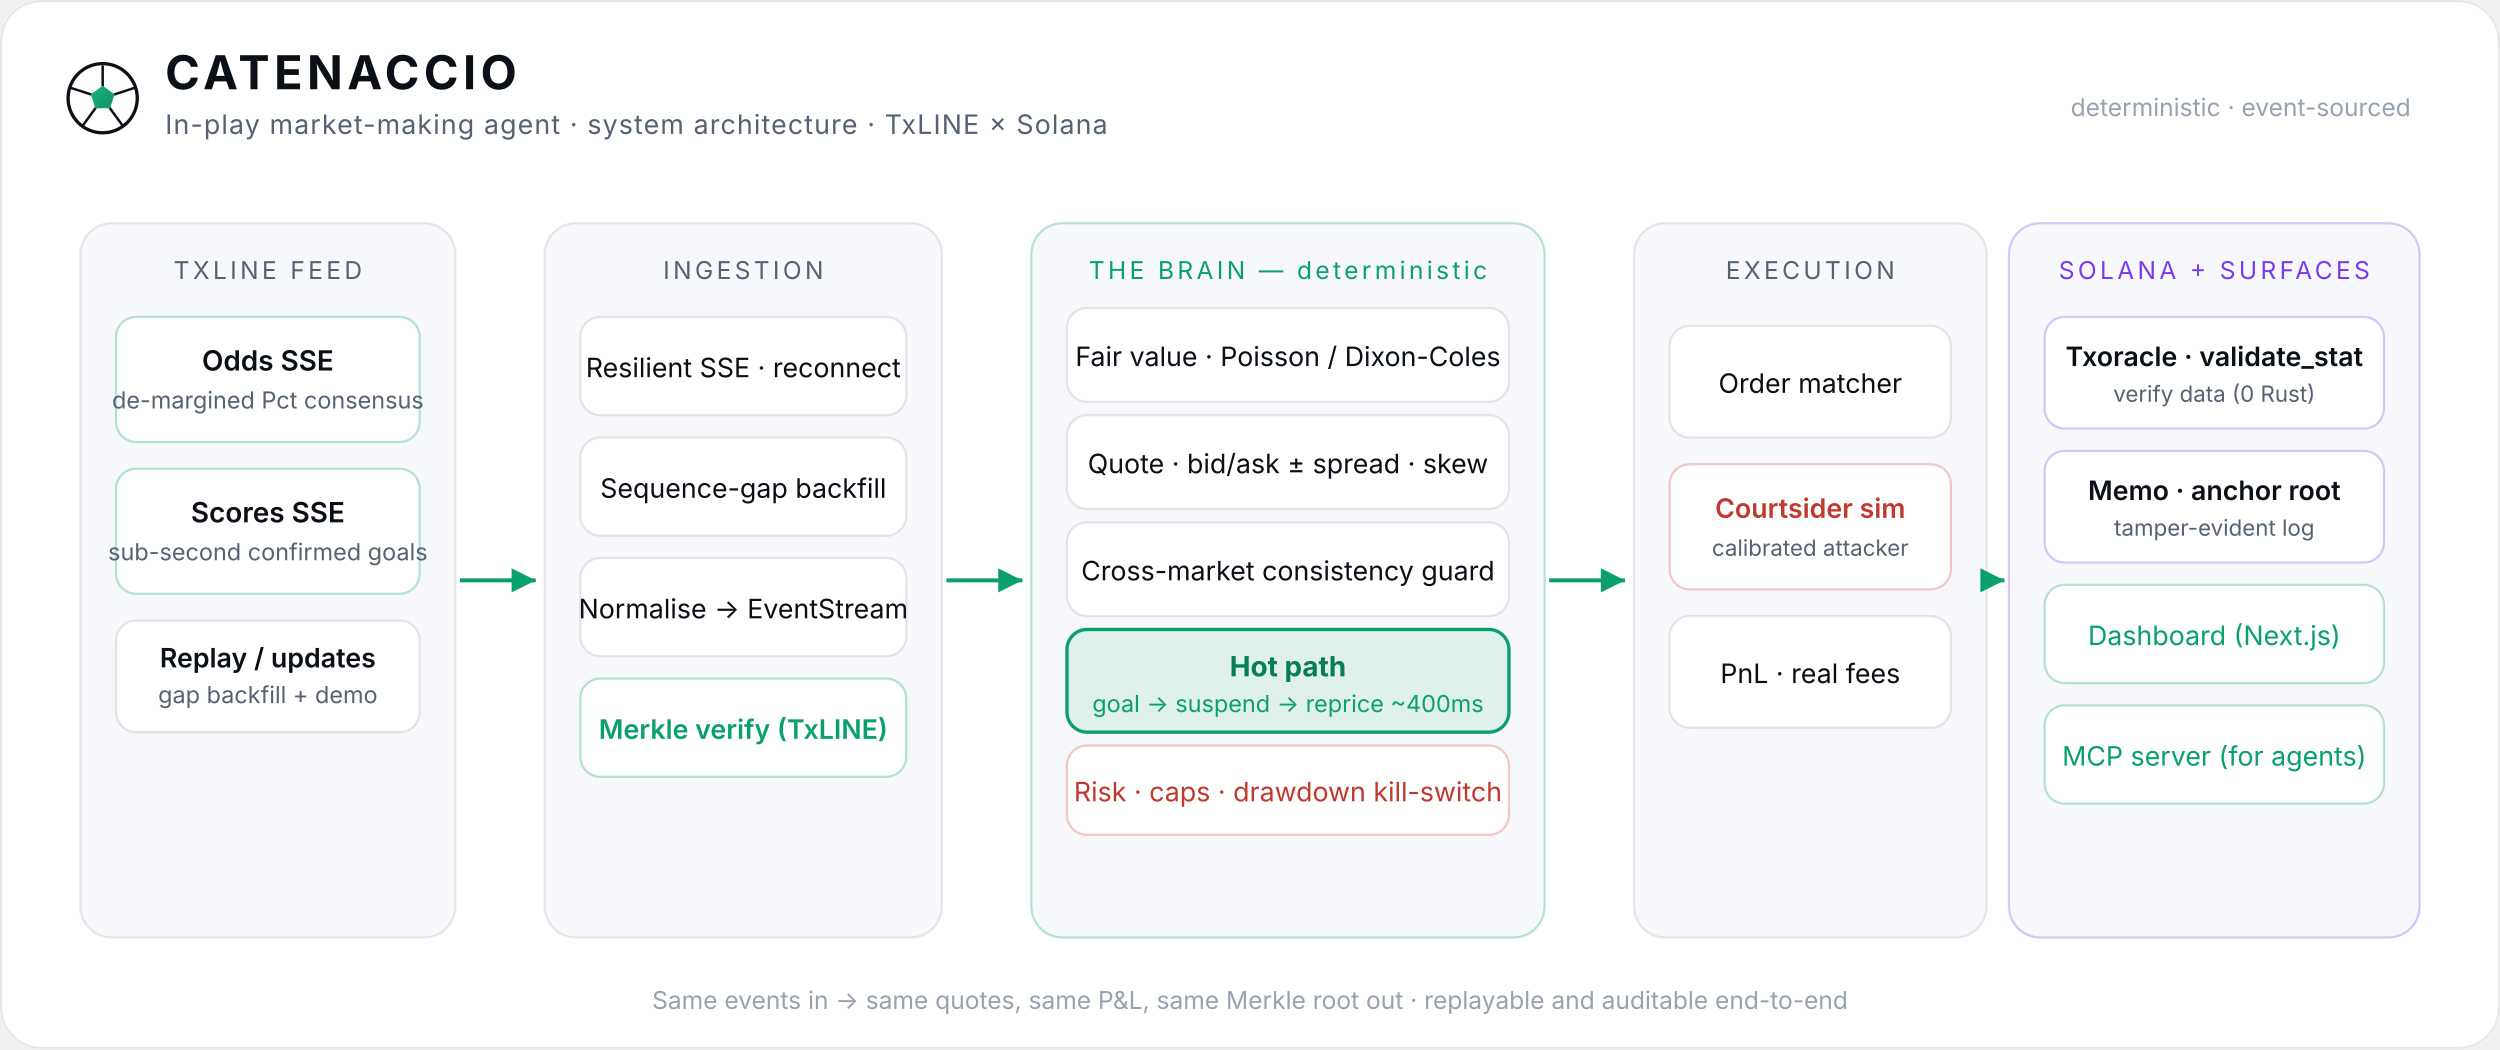
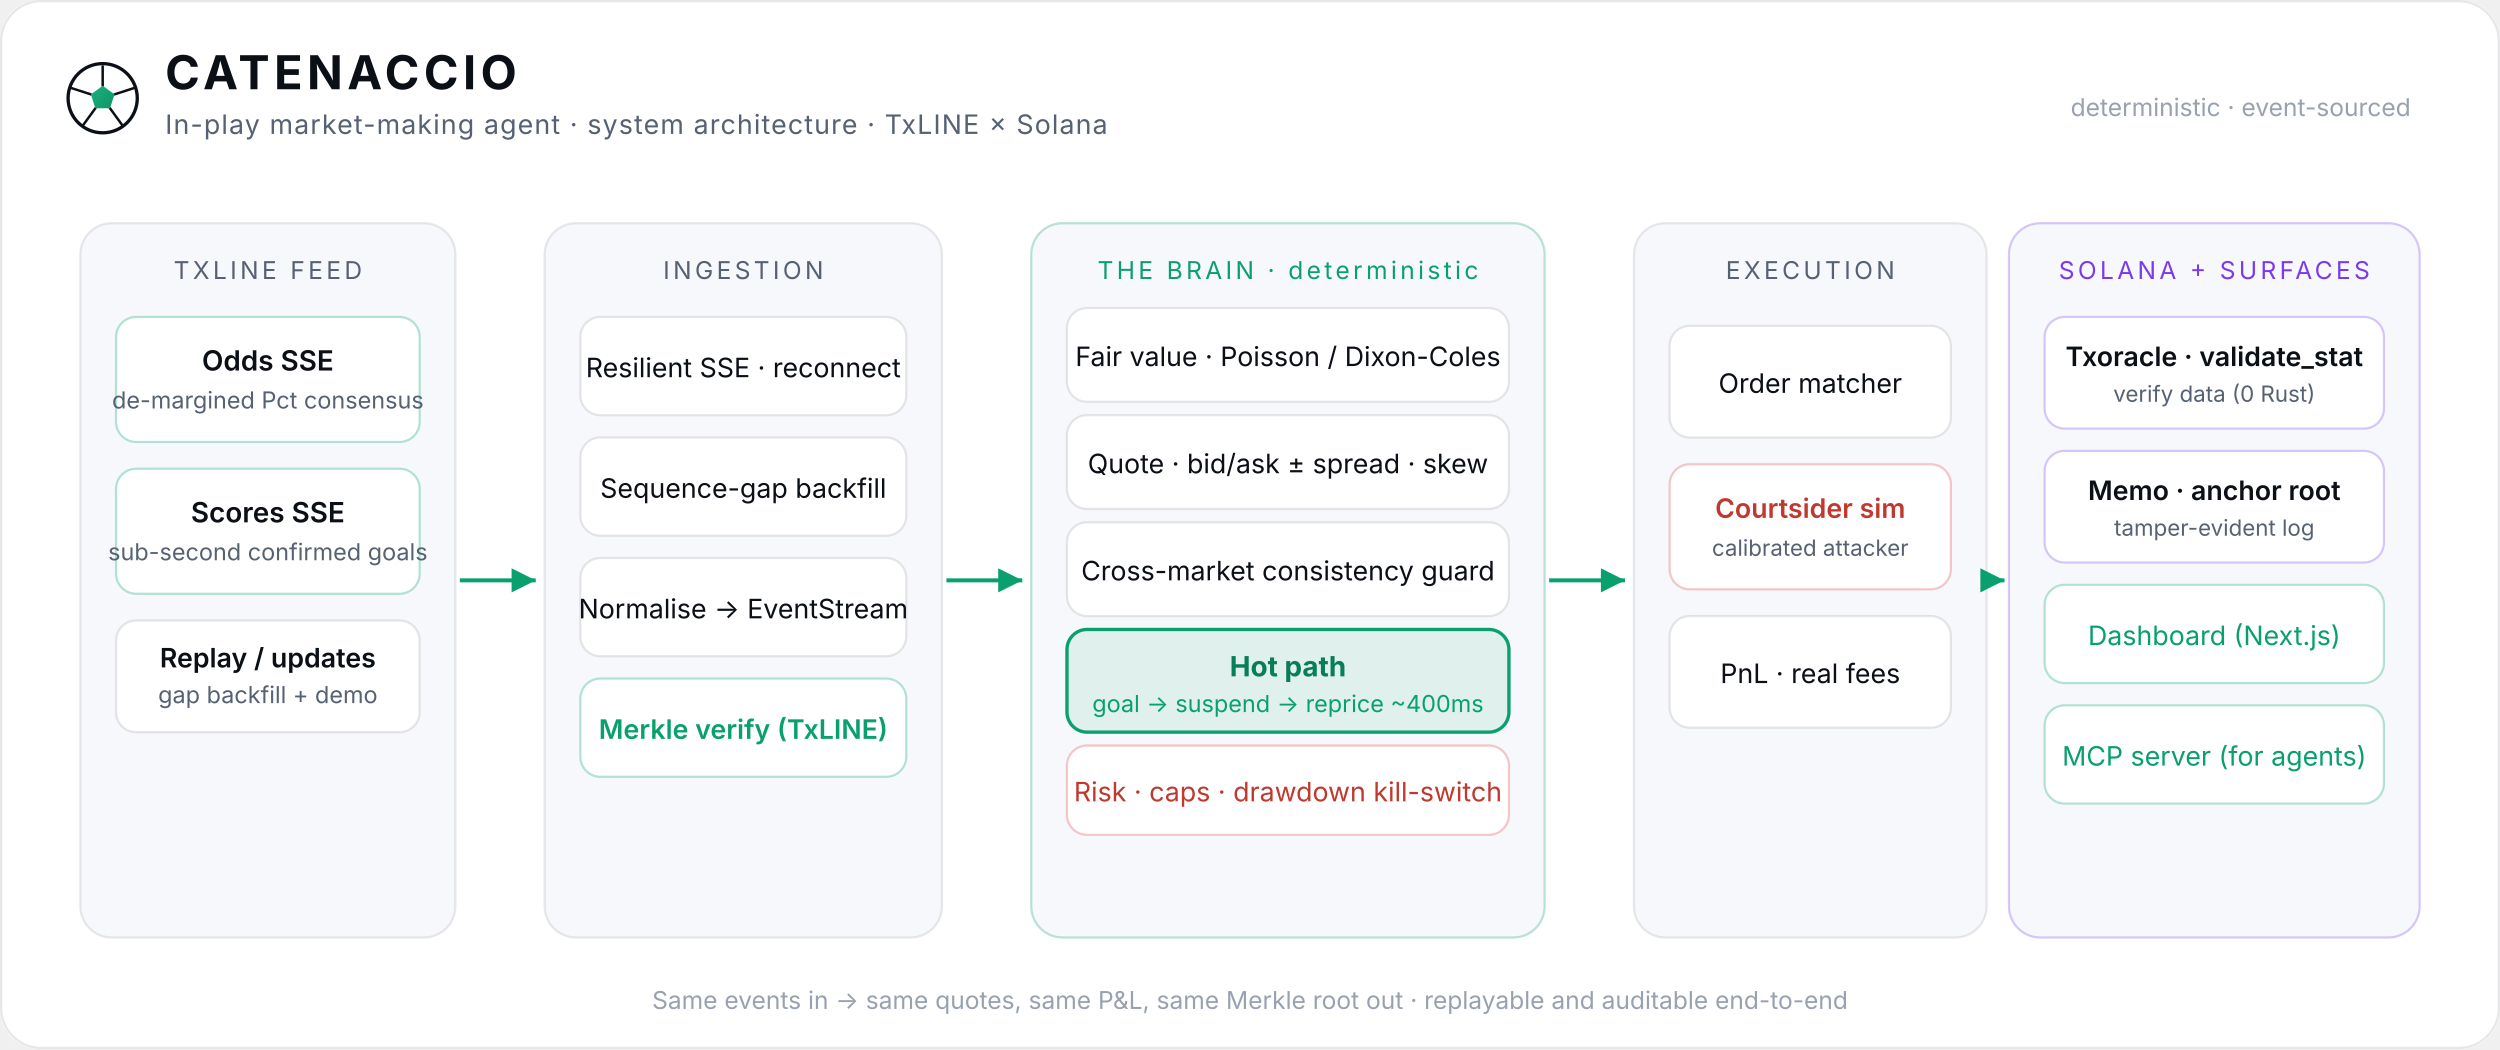
<svg xmlns="http://www.w3.org/2000/svg" viewBox="0 0 1120 470" font-family="-apple-system,BlinkMacSystemFont,Segoe UI,Inter,sans-serif">
  <defs>
    <linearGradient id="ballg" x1="-20" y1="-20" x2="20" y2="20" gradientUnits="userSpaceOnUse">
      <stop stop-color="#22C58C" />
      <stop offset="1" stop-color="#077E57" />
    </linearGradient>
  </defs>
  <rect width="1120" height="470" rx="18" fill="#FFFFFF" />
  <rect x="0.5" y="0.5" width="1119" height="469" rx="18" fill="none" stroke="rgba(12,18,32,0.10)" />
  <g transform="translate(46,44) scale(0.62)">
    <circle cx="0" cy="0" r="25" fill="#fff" stroke="#0B0F16" stroke-width="2.4" />
    <line x1="0" y1="-9" x2="0" y2="-23" stroke="#0B0F16" stroke-width="1.8" stroke-linecap="round" />
    <line x1="8.56" y1="-2.78" x2="22.8" y2="-7.4" stroke="#0B0F16" stroke-width="1.8" stroke-linecap="round" />
    <line x1="5.29" y1="7.28" x2="14.1" y2="19.4" stroke="#0B0F16" stroke-width="1.8" stroke-linecap="round" />
    <line x1="-5.29" y1="7.28" x2="-14.1" y2="19.4" stroke="#0B0F16" stroke-width="1.8" stroke-linecap="round" />
    <line x1="-8.56" y1="-2.78" x2="-22.8" y2="-7.4" stroke="#0B0F16" stroke-width="1.8" stroke-linecap="round" />
    <polygon points="0,-9 8.56,-2.78 5.29,7.28 -5.29,7.28 -8.56,-2.78" fill="url(#ballg)" />
  </g>
  <text x="74" y="40" fill="#0B0F16" font-size="21" font-weight="700" letter-spacing="2">CATENACCIO</text>
  <text x="74" y="60" fill="#566173" font-size="12" letter-spacing="0.5">In-play market-making agent · system architecture · TxLINE × Solana</text>
  <text x="1080" y="52" text-anchor="end" fill="#98A1B0" font-size="11">deterministic · event-sourced</text>
  <rect x="36" y="100" width="168" height="320" rx="14" fill="#F6F8FB" stroke="rgba(12,18,32,0.09)" />
  <text x="120" y="125" text-anchor="middle" fill="#566173" font-size="11" letter-spacing="1.5">TXLINE FEED</text>
  <rect x="52" y="142" width="136" height="56" rx="9" fill="#fff" stroke="rgba(10,160,110,0.30)" />
  <text x="120" y="166" text-anchor="middle" fill="#0B0F16" font-size="12.5" font-weight="600">Odds SSE</text>
  <text x="120" y="183" text-anchor="middle" fill="#566173" font-size="10.5">de-margined Pct consensus</text>
  <rect x="52" y="210" width="136" height="56" rx="9" fill="#fff" stroke="rgba(10,160,110,0.30)" />
  <text x="120" y="234" text-anchor="middle" fill="#0B0F16" font-size="12.5" font-weight="600">Scores SSE</text>
  <text x="120" y="251" text-anchor="middle" fill="#566173" font-size="10.5">sub-second confirmed goals</text>
  <rect x="52" y="278" width="136" height="50" rx="9" fill="#fff" stroke="rgba(12,18,32,0.10)" />
  <text x="120" y="299" text-anchor="middle" fill="#0B0F16" font-size="12" font-weight="600">Replay / updates</text>
  <text x="120" y="315" text-anchor="middle" fill="#566173" font-size="10.5">gap backfill + demo</text>
  <rect x="244" y="100" width="178" height="320" rx="14" fill="#F6F8FB" stroke="rgba(12,18,32,0.09)" />
  <text x="333" y="125" text-anchor="middle" fill="#566173" font-size="11" letter-spacing="1.5">INGESTION</text>
  <rect x="260" y="142" width="146" height="44" rx="9" fill="#fff" stroke="rgba(12,18,32,0.10)" />
  <text x="333" y="169" text-anchor="middle" fill="#0B0F16" font-size="12">Resilient SSE · reconnect</text>
  <rect x="260" y="196" width="146" height="44" rx="9" fill="#fff" stroke="rgba(12,18,32,0.10)" />
  <text x="333" y="223" text-anchor="middle" fill="#0B0F16" font-size="12">Sequence-gap backfill</text>
  <rect x="260" y="250" width="146" height="44" rx="9" fill="#fff" stroke="rgba(12,18,32,0.10)" />
  <text x="333" y="277" text-anchor="middle" fill="#0B0F16" font-size="12">Normalise → EventStream</text>
  <rect x="260" y="304" width="146" height="44" rx="9" fill="#fff" stroke="rgba(10,160,110,0.30)" />
  <text x="333" y="331" text-anchor="middle" fill="#0AA06E" font-size="12" font-weight="600">Merkle verify (TxLINE)</text>
  <rect x="462" y="100" width="230" height="320" rx="14" fill="#F6F8FB" stroke="rgba(10,160,110,0.28)" />
-   <text x="577" y="125" text-anchor="middle" fill="#0AA06E" font-size="11" letter-spacing="1.5">THE BRAIN — deterministic</text>
+   <text x="577" y="125" text-anchor="middle" fill="#0AA06E" font-size="11" letter-spacing="1.5">THE BRAIN · deterministic</text>
  <rect x="478" y="138" width="198" height="42" rx="9" fill="#fff" stroke="rgba(12,18,32,0.10)" />
  <text x="577" y="164" text-anchor="middle" fill="#0B0F16" font-size="12">Fair value · Poisson / Dixon-Coles</text>
  <rect x="478" y="186" width="198" height="42" rx="9" fill="#fff" stroke="rgba(12,18,32,0.10)" />
  <text x="577" y="212" text-anchor="middle" fill="#0B0F16" font-size="12">Quote · bid/ask ± spread · skew</text>
  <rect x="478" y="234" width="198" height="42" rx="9" fill="#fff" stroke="rgba(12,18,32,0.10)" />
  <text x="577" y="260" text-anchor="middle" fill="#0B0F16" font-size="12">Cross-market consistency guard</text>
  <rect x="478" y="282" width="198" height="46" rx="9" fill="rgba(10,160,110,0.10)" stroke="#0AA06E" stroke-width="1.5" />
  <text x="577" y="303" text-anchor="middle" fill="#077E57" font-size="12.5" font-weight="700">Hot path</text>
  <text x="577" y="319" text-anchor="middle" fill="#0AA06E" font-size="10.5">goal → suspend → reprice ~400ms</text>
  <rect x="478" y="334" width="198" height="40" rx="9" fill="#fff" stroke="rgba(229,72,77,0.30)" />
  <text x="577" y="359" text-anchor="middle" fill="#C0392F" font-size="12">Risk · caps · drawdown kill-switch</text>
  <rect x="732" y="100" width="158" height="320" rx="14" fill="#F6F8FB" stroke="rgba(12,18,32,0.09)" />
  <text x="811" y="125" text-anchor="middle" fill="#566173" font-size="11" letter-spacing="1.5">EXECUTION</text>
  <rect x="748" y="146" width="126" height="50" rx="9" fill="#fff" stroke="rgba(12,18,32,0.10)" />
  <text x="811" y="176" text-anchor="middle" fill="#0B0F16" font-size="12">Order matcher</text>
  <rect x="748" y="208" width="126" height="56" rx="9" fill="#fff" stroke="rgba(229,72,77,0.30)" />
  <text x="811" y="232" text-anchor="middle" fill="#C0392F" font-size="12" font-weight="600">Courtsider sim</text>
  <text x="811" y="249" text-anchor="middle" fill="#566173" font-size="10">calibrated attacker</text>
  <rect x="748" y="276" width="126" height="50" rx="9" fill="#fff" stroke="rgba(12,18,32,0.10)" />
  <text x="811" y="306" text-anchor="middle" fill="#0B0F16" font-size="12">PnL · real fees</text>
  <rect x="900" y="100" width="184" height="320" rx="14" fill="#F6F8FB" stroke="rgba(124,58,237,0.28)" />
  <text x="992" y="125" text-anchor="middle" fill="#7C3AED" font-size="11" letter-spacing="1.5">SOLANA + SURFACES</text>
  <rect x="916" y="142" width="152" height="50" rx="9" fill="#fff" stroke="rgba(124,58,237,0.28)" />
  <text x="992" y="164" text-anchor="middle" fill="#0B0F16" font-size="12" font-weight="600">Txoracle · validate_stat</text>
  <text x="992" y="180" text-anchor="middle" fill="#566173" font-size="10">verify data (0 Rust)</text>
  <rect x="916" y="202" width="152" height="50" rx="9" fill="#fff" stroke="rgba(124,58,237,0.28)" />
  <text x="992" y="224" text-anchor="middle" fill="#0B0F16" font-size="12" font-weight="600">Memo · anchor root</text>
  <text x="992" y="240" text-anchor="middle" fill="#566173" font-size="10">tamper-evident log</text>
  <rect x="916" y="262" width="152" height="44" rx="9" fill="#fff" stroke="rgba(10,160,110,0.30)" />
  <text x="992" y="289" text-anchor="middle" fill="#0AA06E" font-size="12">Dashboard (Next.js)</text>
  <rect x="916" y="316" width="152" height="44" rx="9" fill="#fff" stroke="rgba(10,160,110,0.30)" />
  <text x="992" y="343" text-anchor="middle" fill="#0AA06E" font-size="12">MCP server (for agents)</text>
  <g stroke="#0AA06E" stroke-width="1.8" fill="none">
    <path d="M206 260 H240" marker-end="url(#a)" />
    <path d="M424 260 H458" marker-end="url(#a)" />
    <path d="M694 260 H728" marker-end="url(#a)" />
    <path d="M892 260 H898" marker-end="url(#a)" />
  </g>
  <defs>
    <marker id="a" markerWidth="9" markerHeight="9" refX="6" refY="3" orient="auto">
      <path d="M0,0 L6,3 L0,6 Z" fill="#0AA06E" />
    </marker>
  </defs>
  <text x="560" y="452" text-anchor="middle" fill="#98A1B0" font-size="11">Same events in → same quotes, same P&amp;L, same Merkle root out · replayable and auditable end-to-end</text>
</svg>
